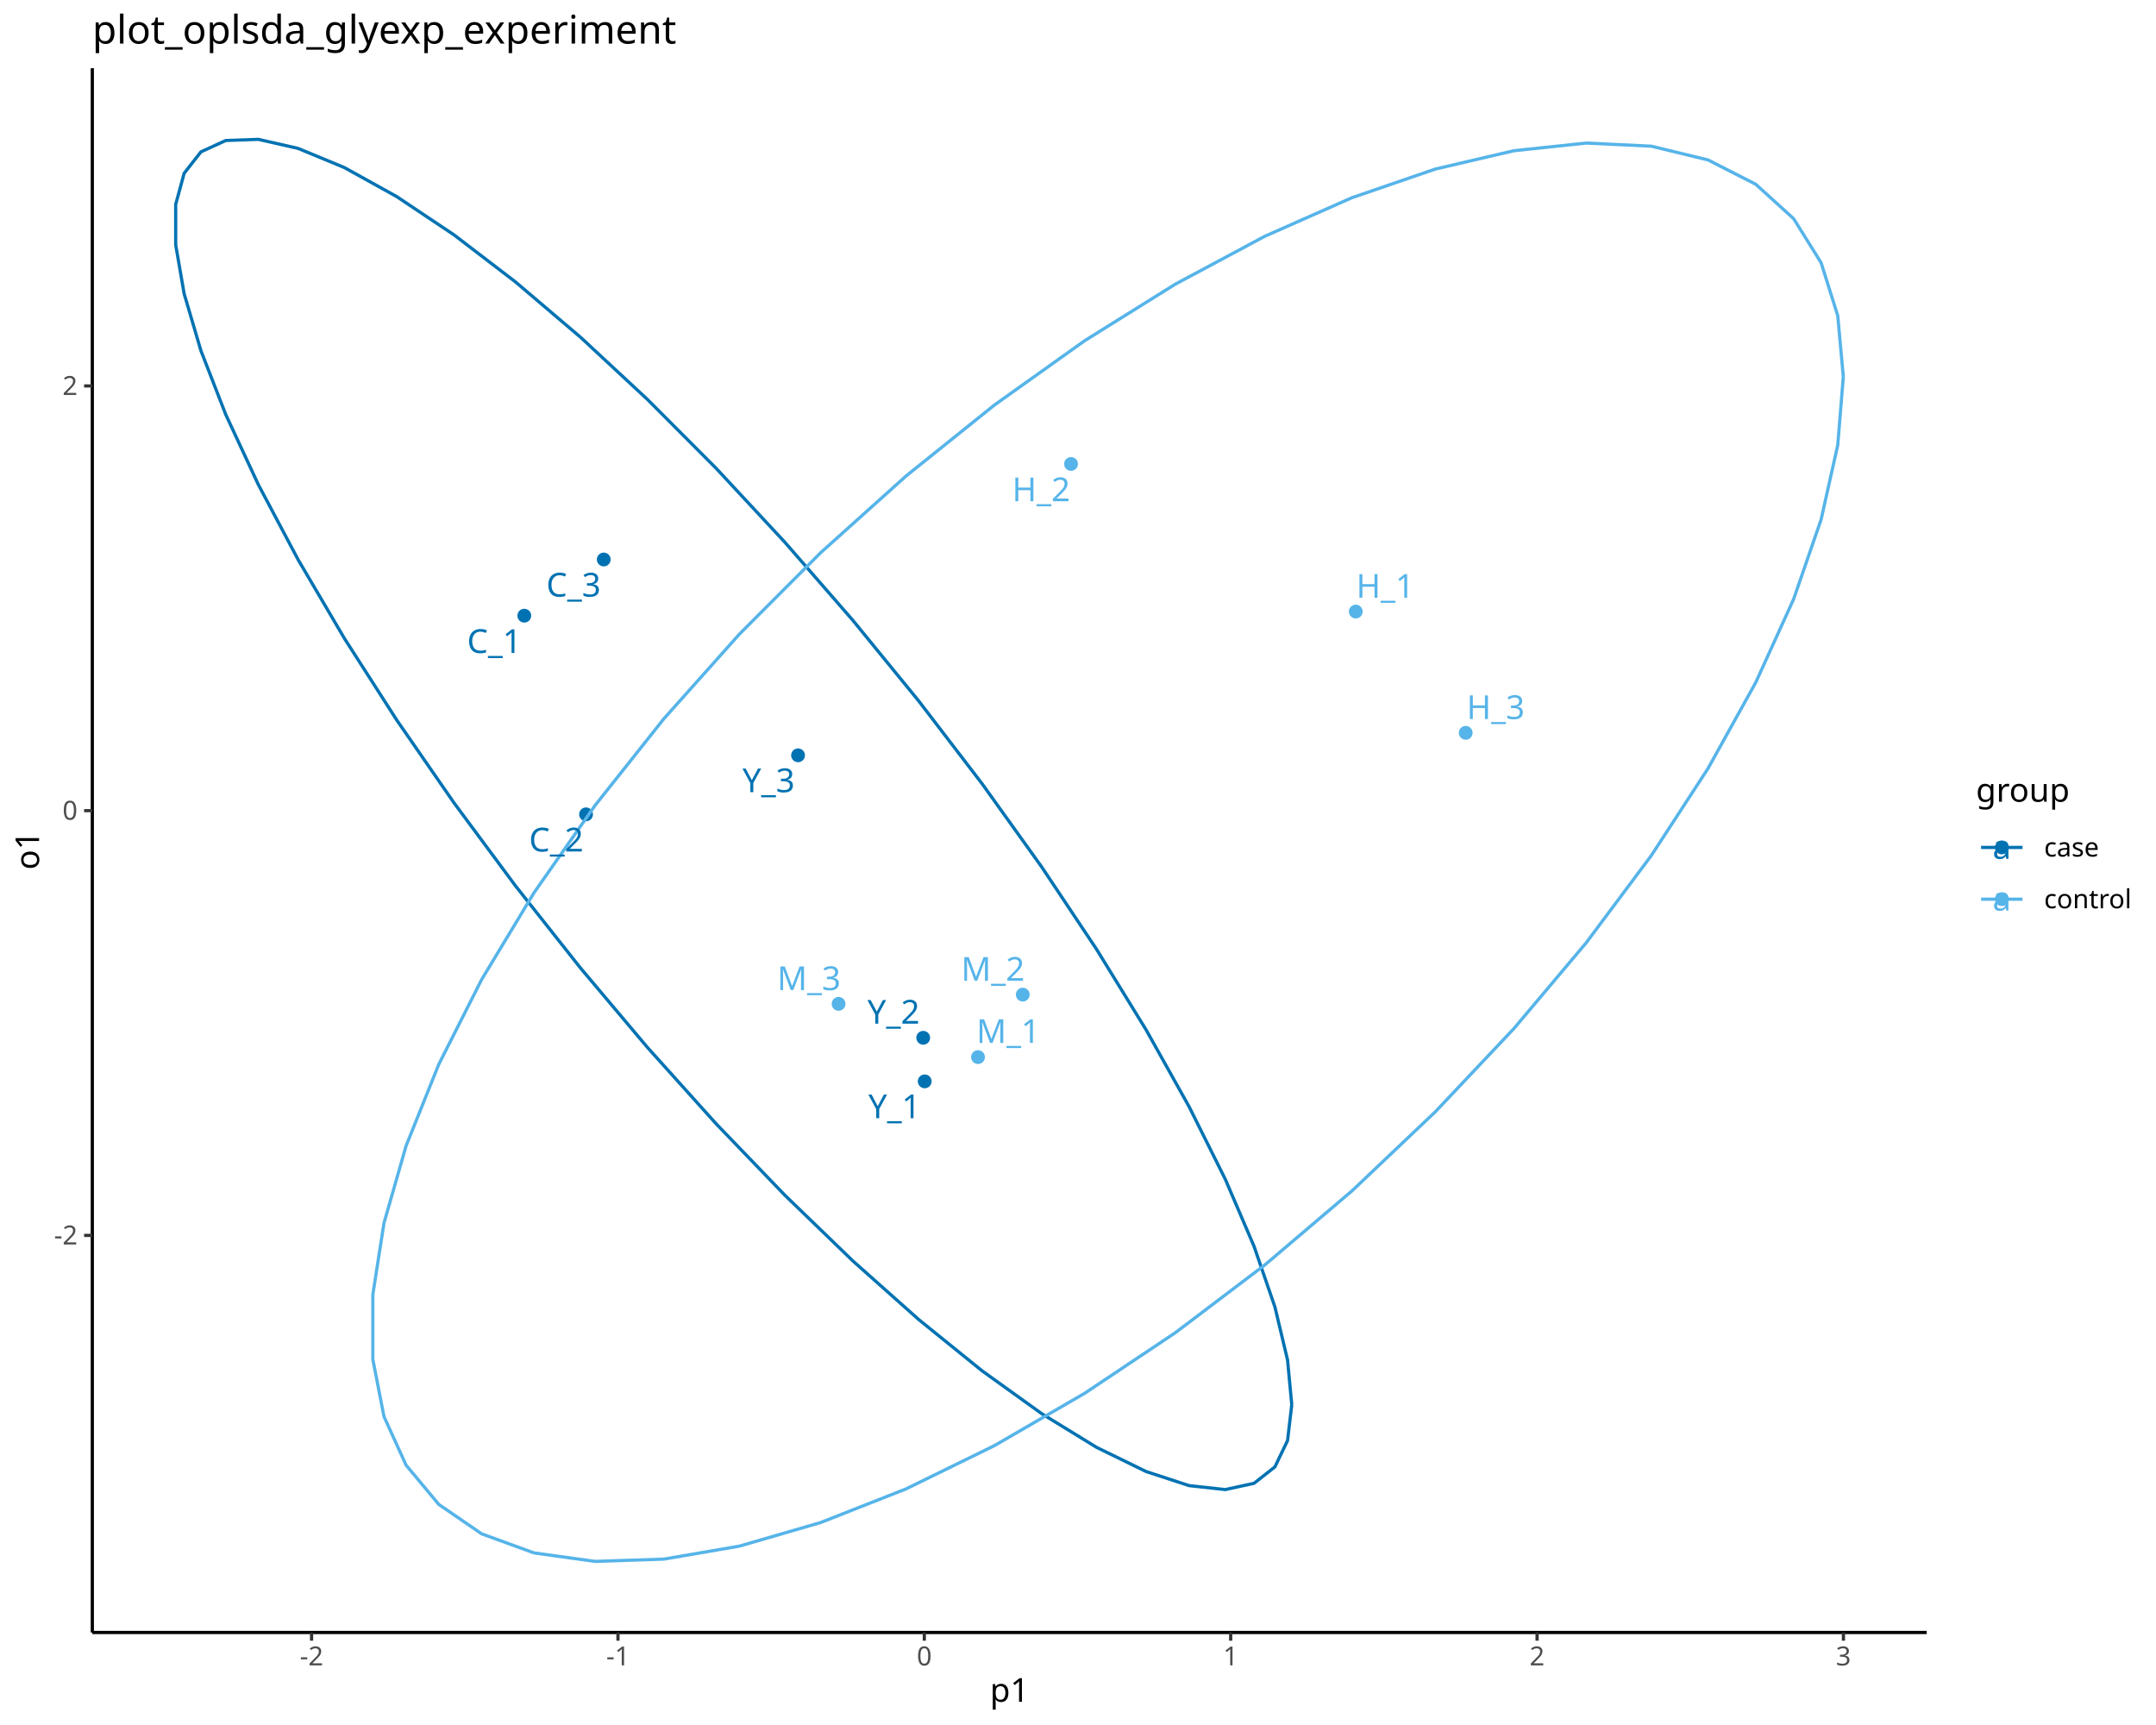
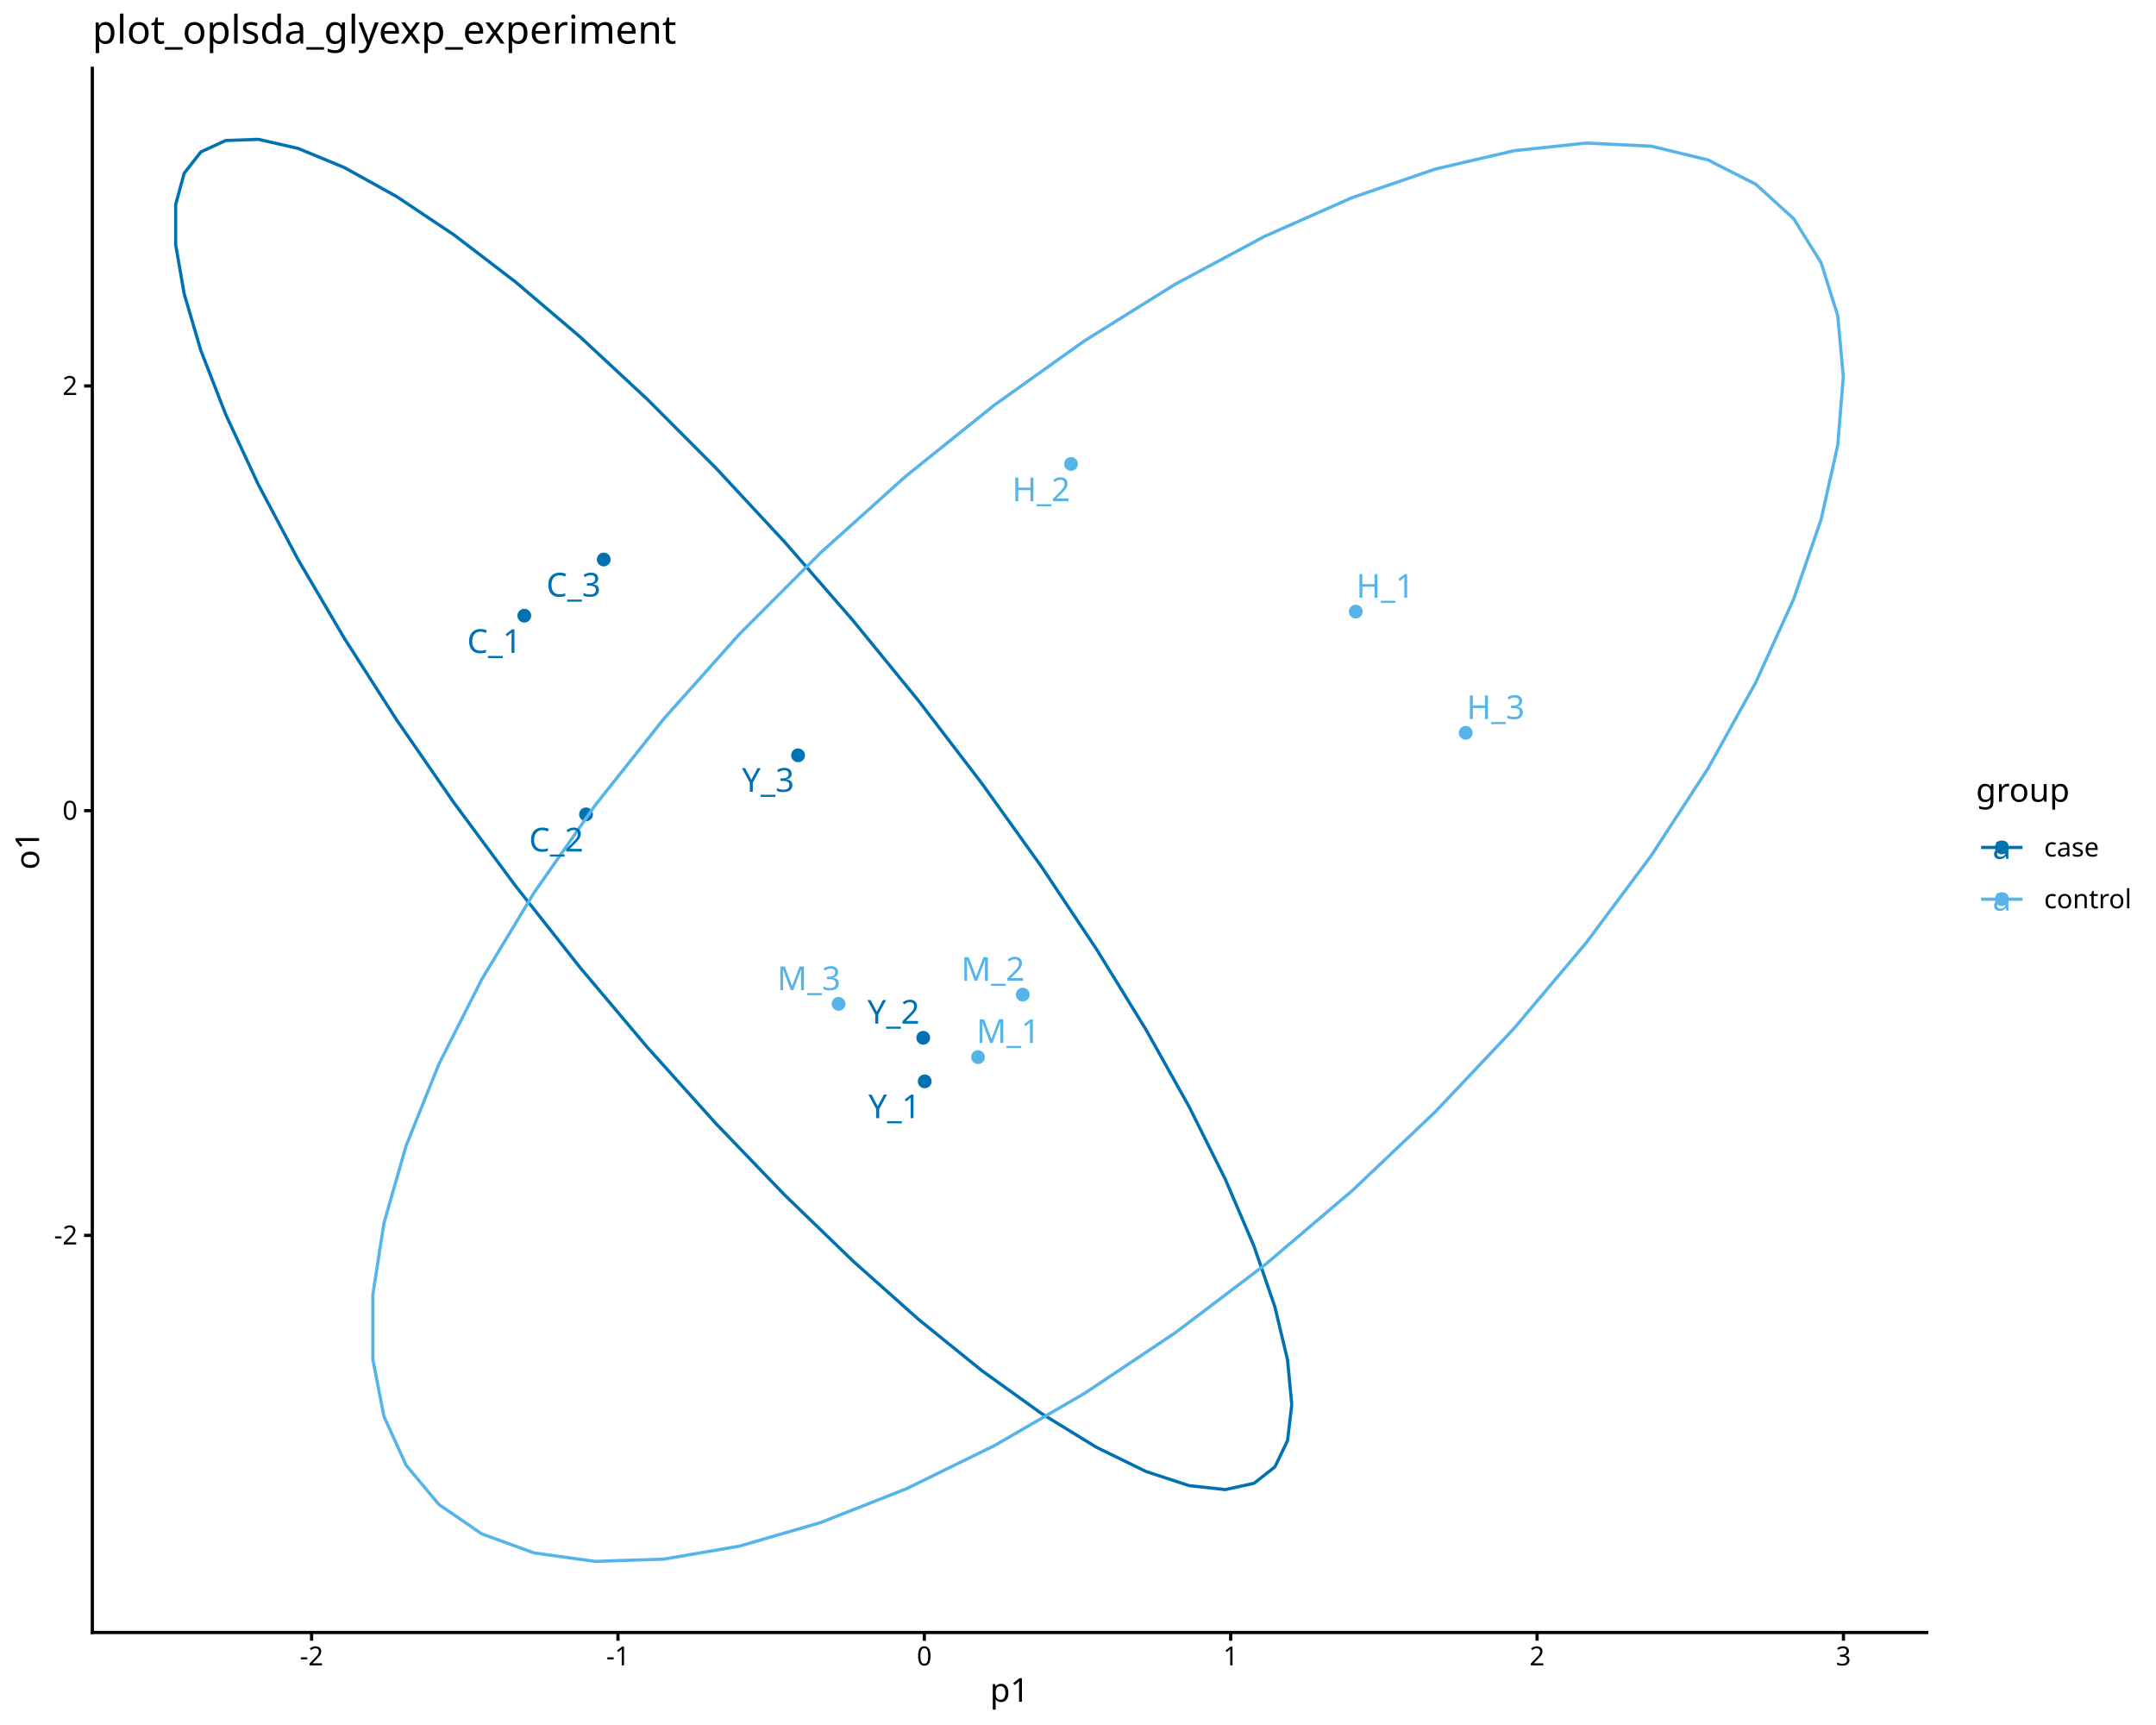
<svg xmlns="http://www.w3.org/2000/svg" class="svglite" data-engine-version="2.0" width="720.00pt" height="576.00pt" viewBox="0 0 720.00 576.00">
  <defs>
    <style type="text/css">
    .svglite line, .svglite polyline, .svglite polygon, .svglite path, .svglite rect, .svglite circle {
      fill: none;
      stroke: #000000;
      stroke-linecap: round;
      stroke-linejoin: round;
      stroke-miterlimit: 10.00;
    }
  </style>
  </defs>
  <rect width="100%" height="100%" style="stroke: none; fill: #FFFFFF;" />
  <defs>
    <clipPath id="cpMC4wMHw3MjAuMDB8MC4wMHw1NzYuMDA=">
      <rect x="0.00" y="0.00" width="720.00" height="576.00" />
    </clipPath>
  </defs>
  <g clip-path="url(#cpMC4wMHw3MjAuMDB8MC4wMHw1NzYuMDA=)">
    <rect x="0.00" y="0.00" width="720.00" height="576.00" style="stroke-width: 1.07; stroke: #FFFFFF; fill: #FFFFFF;" />
  </g>
  <defs>
    <clipPath id="cpMzAuODN8NjQzLjQzfDIyLjc4fDU0NS4xMQ==">
      <rect x="30.83" y="22.78" width="612.60" height="522.33" />
    </clipPath>
  </defs>
  <g clip-path="url(#cpMzAuODN8NjQzLjQzfDIyLjc4fDU0NS4xMQ==)">
    <rect x="30.83" y="22.78" width="612.60" height="522.33" style="stroke-width: 1.07; stroke: none; fill: #FFFFFF;" />
    <circle cx="175.09" cy="205.58" r="1.95" style="stroke-width: 0.71; stroke: #0072B2; fill: #0072B2;" />
    <circle cx="195.71" cy="271.92" r="1.95" style="stroke-width: 0.71; stroke: #0072B2; fill: #0072B2;" />
    <circle cx="201.62" cy="186.82" r="1.95" style="stroke-width: 0.71; stroke: #0072B2; fill: #0072B2;" />
    <circle cx="452.76" cy="204.21" r="1.95" style="stroke-width: 0.71; stroke: #56B4E9; fill: #56B4E9;" />
    <circle cx="357.67" cy="154.92" r="1.95" style="stroke-width: 0.71; stroke: #56B4E9; fill: #56B4E9;" />
    <circle cx="489.48" cy="244.70" r="1.95" style="stroke-width: 0.71; stroke: #56B4E9; fill: #56B4E9;" />
    <circle cx="326.61" cy="352.98" r="1.95" style="stroke-width: 0.71; stroke: #56B4E9; fill: #56B4E9;" />
    <circle cx="341.55" cy="332.12" r="1.95" style="stroke-width: 0.71; stroke: #56B4E9; fill: #56B4E9;" />
    <circle cx="280.05" cy="335.20" r="1.95" style="stroke-width: 0.71; stroke: #56B4E9; fill: #56B4E9;" />
    <circle cx="308.81" cy="361.08" r="1.95" style="stroke-width: 0.71; stroke: #0072B2; fill: #0072B2;" />
    <circle cx="308.31" cy="346.53" r="1.95" style="stroke-width: 0.71; stroke: #0072B2; fill: #0072B2;" />
    <circle cx="266.51" cy="252.21" r="1.95" style="stroke-width: 0.71; stroke: #0072B2; fill: #0072B2;" />
    <polyline points="431.39,469.06 429.98,454.11 425.76,436.40 418.80,416.19 409.20,393.79 397.11,369.55 382.71,343.82 366.22,317.01 347.89,289.51 328.00,261.74 306.85,234.12 284.76,207.08 262.07,181.02 239.11,156.33 216.24,133.40 193.81,112.56 172.15,94.14 151.59,78.41 132.44,65.62 115.00,55.95 99.53,49.55 86.26,46.53 75.40,46.91 67.10,50.71 61.50,57.86 58.67,68.26 58.67,81.74 61.50,98.10 67.10,117.10 75.40,138.44 86.26,161.80 99.53,186.83 115.00,213.15 132.44,240.36 151.59,268.05 172.15,295.80 193.81,323.18 216.24,349.78 239.11,375.20 262.07,399.06 284.76,420.99 306.85,440.65 328.00,457.76 347.89,472.05 366.22,483.30 382.71,491.35 397.11,496.07 409.20,497.39 418.80,495.29 425.76,489.81 429.98,481.02 431.39,469.06 " style="stroke-width: 1.07; stroke: #0072B2; stroke-linecap: butt;" />
    <polyline points="615.58,125.81 613.72,105.41 608.16,87.72 598.99,73.02 586.34,61.53 570.41,53.41 551.44,48.81 529.71,47.77 505.57,50.33 479.36,56.44 451.50,66.01 422.39,78.89 392.49,94.89 362.24,113.76 332.11,135.23 302.56,158.96 274.02,184.59 246.93,211.74 221.70,240.00 198.73,268.93 178.34,298.10 160.86,327.06 146.54,355.38 135.61,382.63 128.23,408.39 124.51,432.28 124.51,453.92 128.23,473.00 135.61,489.23 146.54,502.35 160.86,512.17 178.34,518.54 198.73,521.37 221.70,520.61 246.93,516.27 274.02,508.41 302.56,497.17 332.11,482.70 362.24,465.23 392.49,445.02 422.39,422.38 451.50,397.65 479.36,371.21 505.57,343.45 529.71,314.81 551.44,285.70 570.41,256.58 586.34,227.88 598.99,200.05 608.16,173.49 613.72,148.62 615.58,125.81 " style="stroke-width: 1.07; stroke: #56B4E9; stroke-linecap: butt;" />
    <text x="165.08" y="218.04" text-anchor="middle" style="font-size: 11.04px; fill: #0072B2; font-family: sans;" textLength="20.26px" lengthAdjust="spacingAndGlyphs">C_1</text>
    <text x="185.76" y="284.33" text-anchor="middle" style="font-size: 11.04px; fill: #0072B2; font-family: sans;" textLength="20.26px" lengthAdjust="spacingAndGlyphs">C_2</text>
    <text x="191.54" y="199.21" text-anchor="middle" style="font-size: 11.04px; fill: #0072B2; font-family: sans;" textLength="20.26px" lengthAdjust="spacingAndGlyphs">C_3</text>
    <text x="462.61" y="199.60" text-anchor="middle" style="font-size: 11.04px; fill: #56B4E9; font-family: sans;" textLength="20.26px" lengthAdjust="spacingAndGlyphs">H_1</text>
    <text x="347.70" y="167.36" text-anchor="middle" style="font-size: 11.04px; fill: #56B4E9; font-family: sans;" textLength="20.26px" lengthAdjust="spacingAndGlyphs">H_2</text>
    <text x="499.49" y="240.09" text-anchor="middle" style="font-size: 11.04px; fill: #56B4E9; font-family: sans;" textLength="20.26px" lengthAdjust="spacingAndGlyphs">H_3</text>
    <text x="336.70" y="348.25" text-anchor="middle" style="font-size: 11.04px; fill: #56B4E9; font-family: sans;" textLength="21.48px" lengthAdjust="spacingAndGlyphs">M_1</text>
-     <text x="331.58" y="327.50" text-anchor="middle" style="font-size: 11.04px; fill: #56B4E9; font-family: sans;" textLength="21.48px" lengthAdjust="spacingAndGlyphs">M_2</text>
+     <text x="331.57" y="327.49" text-anchor="middle" style="font-size: 11.04px; fill: #56B4E9; font-family: sans;" textLength="21.48px" lengthAdjust="spacingAndGlyphs">M_2</text>
    <text x="270.15" y="330.61" text-anchor="middle" style="font-size: 11.04px; fill: #56B4E9; font-family: sans;" textLength="21.48px" lengthAdjust="spacingAndGlyphs">M_3</text>
    <text x="298.72" y="373.38" text-anchor="middle" style="font-size: 11.04px; fill: #0072B2; font-family: sans;" textLength="19.65px" lengthAdjust="spacingAndGlyphs">Y_1</text>
    <text x="298.41" y="341.81" text-anchor="middle" style="font-size: 11.04px; fill: #0072B2; font-family: sans;" textLength="19.65px" lengthAdjust="spacingAndGlyphs">Y_2</text>
-     <text x="256.68" y="264.52" text-anchor="middle" style="font-size: 11.04px; fill: #0072B2; font-family: sans;" textLength="19.65px" lengthAdjust="spacingAndGlyphs">Y_3</text>
+     <text x="256.51" y="264.39" text-anchor="middle" style="font-size: 11.04px; fill: #0072B2; font-family: sans;" textLength="19.65px" lengthAdjust="spacingAndGlyphs">Y_3</text>
  </g>
  <g clip-path="url(#cpMC4wMHw3MjAuMDB8MC4wMHw1NzYuMDA=)">
-     <polyline points="30.83,545.11 30.83,22.78 " style="stroke-width: 1.07; stroke-linecap: butt;" />
-     <text x="25.90" y="415.54" text-anchor="end" style="font-size: 8.80px; fill: #4D4D4D; font-family: sans;" textLength="7.82px" lengthAdjust="spacingAndGlyphs">-2</text>
-     <text x="25.90" y="273.72" text-anchor="end" style="font-size: 8.80px; fill: #4D4D4D; font-family: sans;" textLength="4.89px" lengthAdjust="spacingAndGlyphs">0</text>
-     <text x="25.90" y="131.89" text-anchor="end" style="font-size: 8.80px; fill: #4D4D4D; font-family: sans;" textLength="4.89px" lengthAdjust="spacingAndGlyphs">2</text>
-     <polyline points="28.09,412.51 30.83,412.51 " style="stroke-width: 1.07; stroke: #333333; stroke-linecap: butt;" />
-     <polyline points="28.09,270.69 30.83,270.69 " style="stroke-width: 1.07; stroke: #333333; stroke-linecap: butt;" />
-     <polyline points="28.09,128.87 30.83,128.87 " style="stroke-width: 1.07; stroke: #333333; stroke-linecap: butt;" />
-     <polyline points="30.83,545.11 643.43,545.11 " style="stroke-width: 1.07; stroke-linecap: butt;" />
-     <polyline points="104.05,547.85 104.05,545.11 " style="stroke-width: 1.07; stroke: #333333; stroke-linecap: butt;" />
-     <polyline points="206.37,547.85 206.37,545.11 " style="stroke-width: 1.07; stroke: #333333; stroke-linecap: butt;" />
-     <polyline points="308.68,547.85 308.68,545.11 " style="stroke-width: 1.07; stroke: #333333; stroke-linecap: butt;" />
-     <polyline points="410.99,547.85 410.99,545.11 " style="stroke-width: 1.07; stroke: #333333; stroke-linecap: butt;" />
-     <polyline points="513.31,547.85 513.31,545.11 " style="stroke-width: 1.07; stroke: #333333; stroke-linecap: butt;" />
-     <polyline points="615.62,547.85 615.62,545.11 " style="stroke-width: 1.07; stroke: #333333; stroke-linecap: butt;" />
-     <text x="104.05" y="556.10" text-anchor="middle" style="font-size: 8.80px; fill: #4D4D4D; font-family: sans;" textLength="7.82px" lengthAdjust="spacingAndGlyphs">-2</text>
-     <text x="206.37" y="556.10" text-anchor="middle" style="font-size: 8.80px; fill: #4D4D4D; font-family: sans;" textLength="7.82px" lengthAdjust="spacingAndGlyphs">-1</text>
-     <text x="308.68" y="556.10" text-anchor="middle" style="font-size: 8.80px; fill: #4D4D4D; font-family: sans;" textLength="4.89px" lengthAdjust="spacingAndGlyphs">0</text>
-     <text x="410.99" y="556.10" text-anchor="middle" style="font-size: 8.80px; fill: #4D4D4D; font-family: sans;" textLength="4.89px" lengthAdjust="spacingAndGlyphs">1</text>
-     <text x="513.31" y="556.10" text-anchor="middle" style="font-size: 8.80px; fill: #4D4D4D; font-family: sans;" textLength="4.89px" lengthAdjust="spacingAndGlyphs">2</text>
-     <text x="615.62" y="556.10" text-anchor="middle" style="font-size: 8.80px; fill: #4D4D4D; font-family: sans;" textLength="4.89px" lengthAdjust="spacingAndGlyphs">3</text>
+     <polyline points="30.83,545.11 30.83,22.78 " style="stroke-width: 1.07; stroke-linecap: square;" />
+     <text x="25.90" y="415.54" text-anchor="end" style="font-size: 8.80px; font-family: sans;" textLength="7.82px" lengthAdjust="spacingAndGlyphs">-2</text>
+     <text x="25.90" y="273.72" text-anchor="end" style="font-size: 8.80px; font-family: sans;" textLength="4.89px" lengthAdjust="spacingAndGlyphs">0</text>
+     <text x="25.90" y="131.89" text-anchor="end" style="font-size: 8.80px; font-family: sans;" textLength="4.89px" lengthAdjust="spacingAndGlyphs">2</text>
+     <polyline points="28.09,412.51 30.83,412.51 " style="stroke-width: 1.07; stroke-linecap: butt;" />
+     <polyline points="28.09,270.69 30.83,270.69 " style="stroke-width: 1.07; stroke-linecap: butt;" />
+     <polyline points="28.09,128.87 30.83,128.87 " style="stroke-width: 1.07; stroke-linecap: butt;" />
+     <polyline points="30.83,545.11 643.43,545.11 " style="stroke-width: 1.07; stroke-linecap: square;" />
+     <polyline points="104.05,547.85 104.05,545.11 " style="stroke-width: 1.07; stroke-linecap: butt;" />
+     <polyline points="206.37,547.85 206.37,545.11 " style="stroke-width: 1.07; stroke-linecap: butt;" />
+     <polyline points="308.68,547.85 308.68,545.11 " style="stroke-width: 1.07; stroke-linecap: butt;" />
+     <polyline points="410.99,547.85 410.99,545.11 " style="stroke-width: 1.07; stroke-linecap: butt;" />
+     <polyline points="513.31,547.85 513.31,545.11 " style="stroke-width: 1.07; stroke-linecap: butt;" />
+     <polyline points="615.62,547.85 615.62,545.11 " style="stroke-width: 1.07; stroke-linecap: butt;" />
+     <text x="104.05" y="556.10" text-anchor="middle" style="font-size: 8.80px; font-family: sans;" textLength="7.82px" lengthAdjust="spacingAndGlyphs">-2</text>
+     <text x="206.37" y="556.10" text-anchor="middle" style="font-size: 8.80px; font-family: sans;" textLength="7.82px" lengthAdjust="spacingAndGlyphs">-1</text>
+     <text x="308.68" y="556.10" text-anchor="middle" style="font-size: 8.80px; font-family: sans;" textLength="4.89px" lengthAdjust="spacingAndGlyphs">0</text>
+     <text x="410.99" y="556.10" text-anchor="middle" style="font-size: 8.80px; font-family: sans;" textLength="4.89px" lengthAdjust="spacingAndGlyphs">1</text>
+     <text x="513.31" y="556.10" text-anchor="middle" style="font-size: 8.80px; font-family: sans;" textLength="4.89px" lengthAdjust="spacingAndGlyphs">2</text>
+     <text x="615.62" y="556.10" text-anchor="middle" style="font-size: 8.80px; font-family: sans;" textLength="4.89px" lengthAdjust="spacingAndGlyphs">3</text>
    <text x="337.13" y="568.24" text-anchor="middle" style="font-size: 11.00px; font-family: sans;" textLength="12.24px" lengthAdjust="spacingAndGlyphs">p1</text>
    <text transform="translate(13.05,283.95) rotate(-90)" text-anchor="middle" style="font-size: 11.00px; font-family: sans;" textLength="12.24px" lengthAdjust="spacingAndGlyphs">o1</text>
    <rect x="654.39" y="253.52" width="60.13" height="60.85" style="stroke-width: 1.07; stroke: none; fill: #FFFFFF;" />
    <text x="659.87" y="267.71" style="font-size: 11.00px; font-family: sans;" textLength="28.14px" lengthAdjust="spacingAndGlyphs">group</text>
    <rect x="659.87" y="274.33" width="17.28" height="17.28" style="stroke-width: 1.07; stroke: none; fill: #FFFFFF;" />
    <circle cx="668.51" cy="282.97" r="1.95" style="stroke-width: 0.71; stroke: #0072B2; fill: #0072B2;" />
    <line x1="661.59" y1="282.97" x2="675.42" y2="282.97" style="stroke-width: 1.07; stroke: #0072B2; stroke-linecap: butt;" />
    <text x="668.51" y="286.77" text-anchor="middle" style="font-size: 11.04px; fill: #0072B2; font-family: sans;" textLength="6.14px" lengthAdjust="spacingAndGlyphs">a</text>
    <rect x="659.87" y="291.61" width="17.28" height="17.28" style="stroke-width: 1.07; stroke: none; fill: #FFFFFF;" />
    <circle cx="668.51" cy="300.25" r="1.95" style="stroke-width: 0.71; stroke: #56B4E9; fill: #56B4E9;" />
    <line x1="661.59" y1="300.25" x2="675.42" y2="300.25" style="stroke-width: 1.07; stroke: #56B4E9; stroke-linecap: butt;" />
    <text x="668.51" y="304.05" text-anchor="middle" style="font-size: 11.04px; fill: #56B4E9; font-family: sans;" textLength="6.14px" lengthAdjust="spacingAndGlyphs">a</text>
    <text x="682.63" y="286.00" style="font-size: 8.80px; font-family: sans;" textLength="18.60px" lengthAdjust="spacingAndGlyphs">case</text>
    <text x="682.63" y="303.28" style="font-size: 8.80px; font-family: sans;" textLength="26.42px" lengthAdjust="spacingAndGlyphs">control</text>
    <text x="30.83" y="14.56" style="font-size: 13.20px; font-family: sans;" textLength="185.68px" lengthAdjust="spacingAndGlyphs">plot_oplsda_glyexp_experiment</text>
  </g>
</svg>
